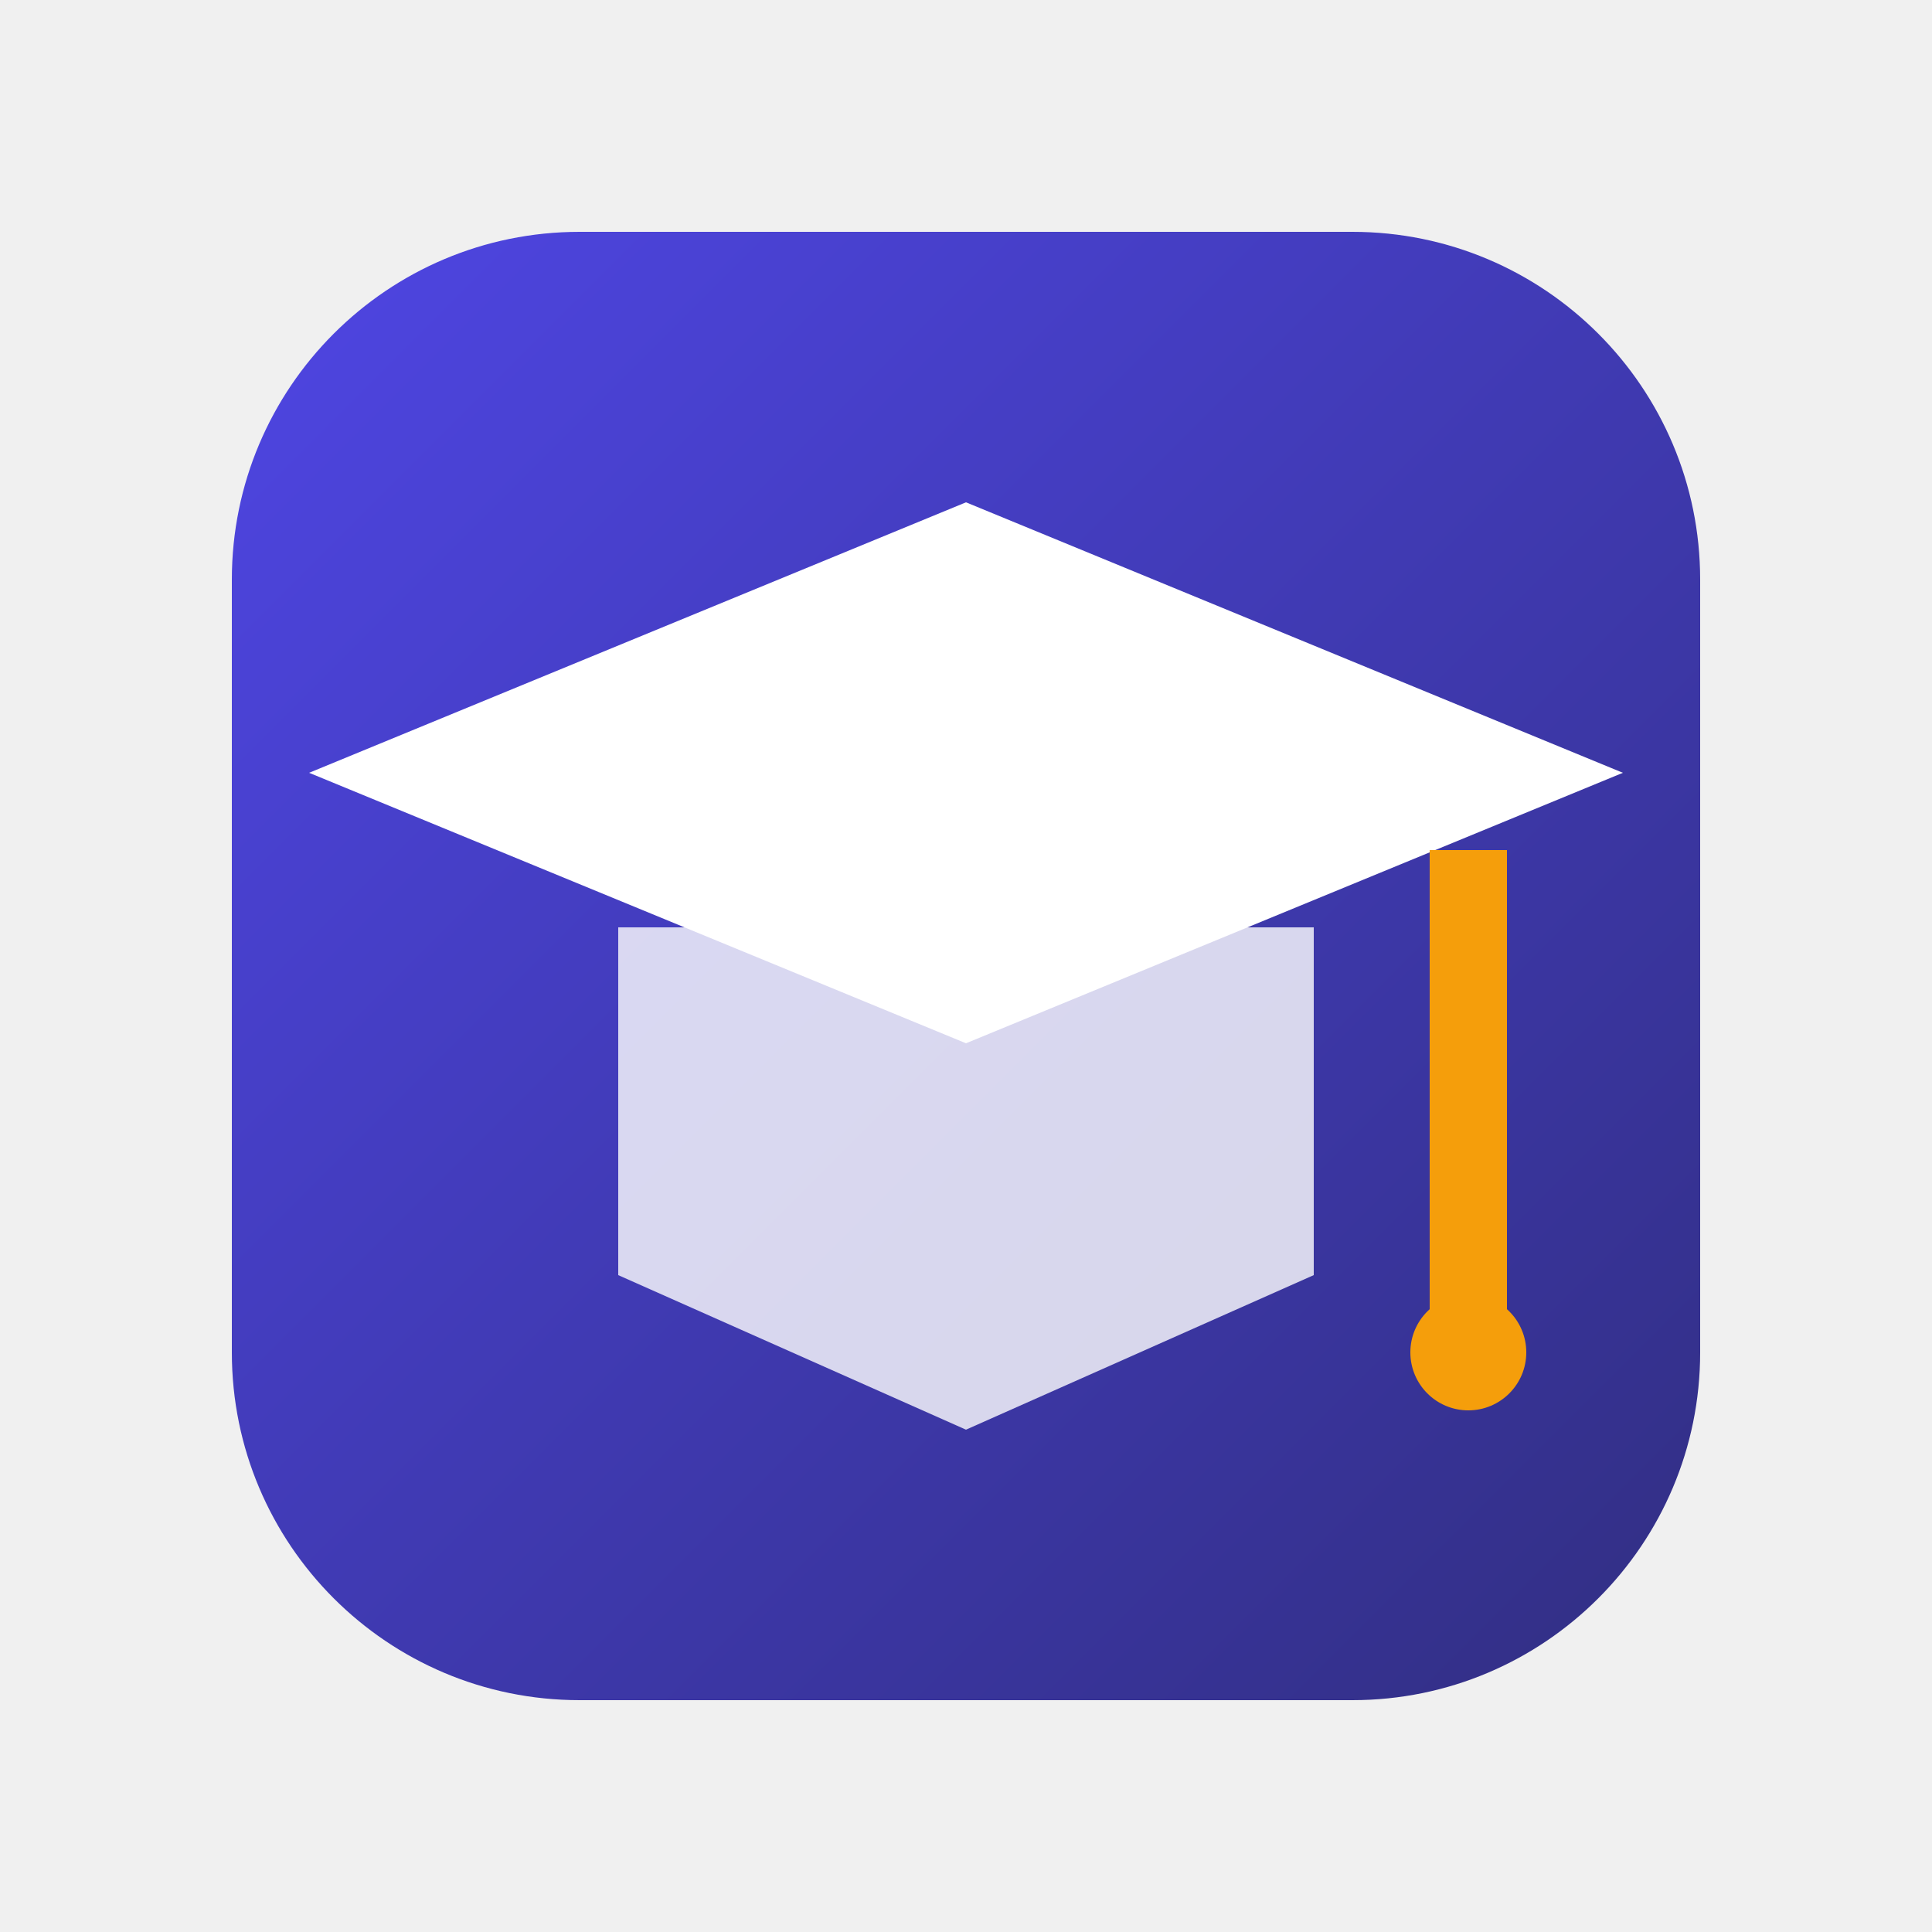
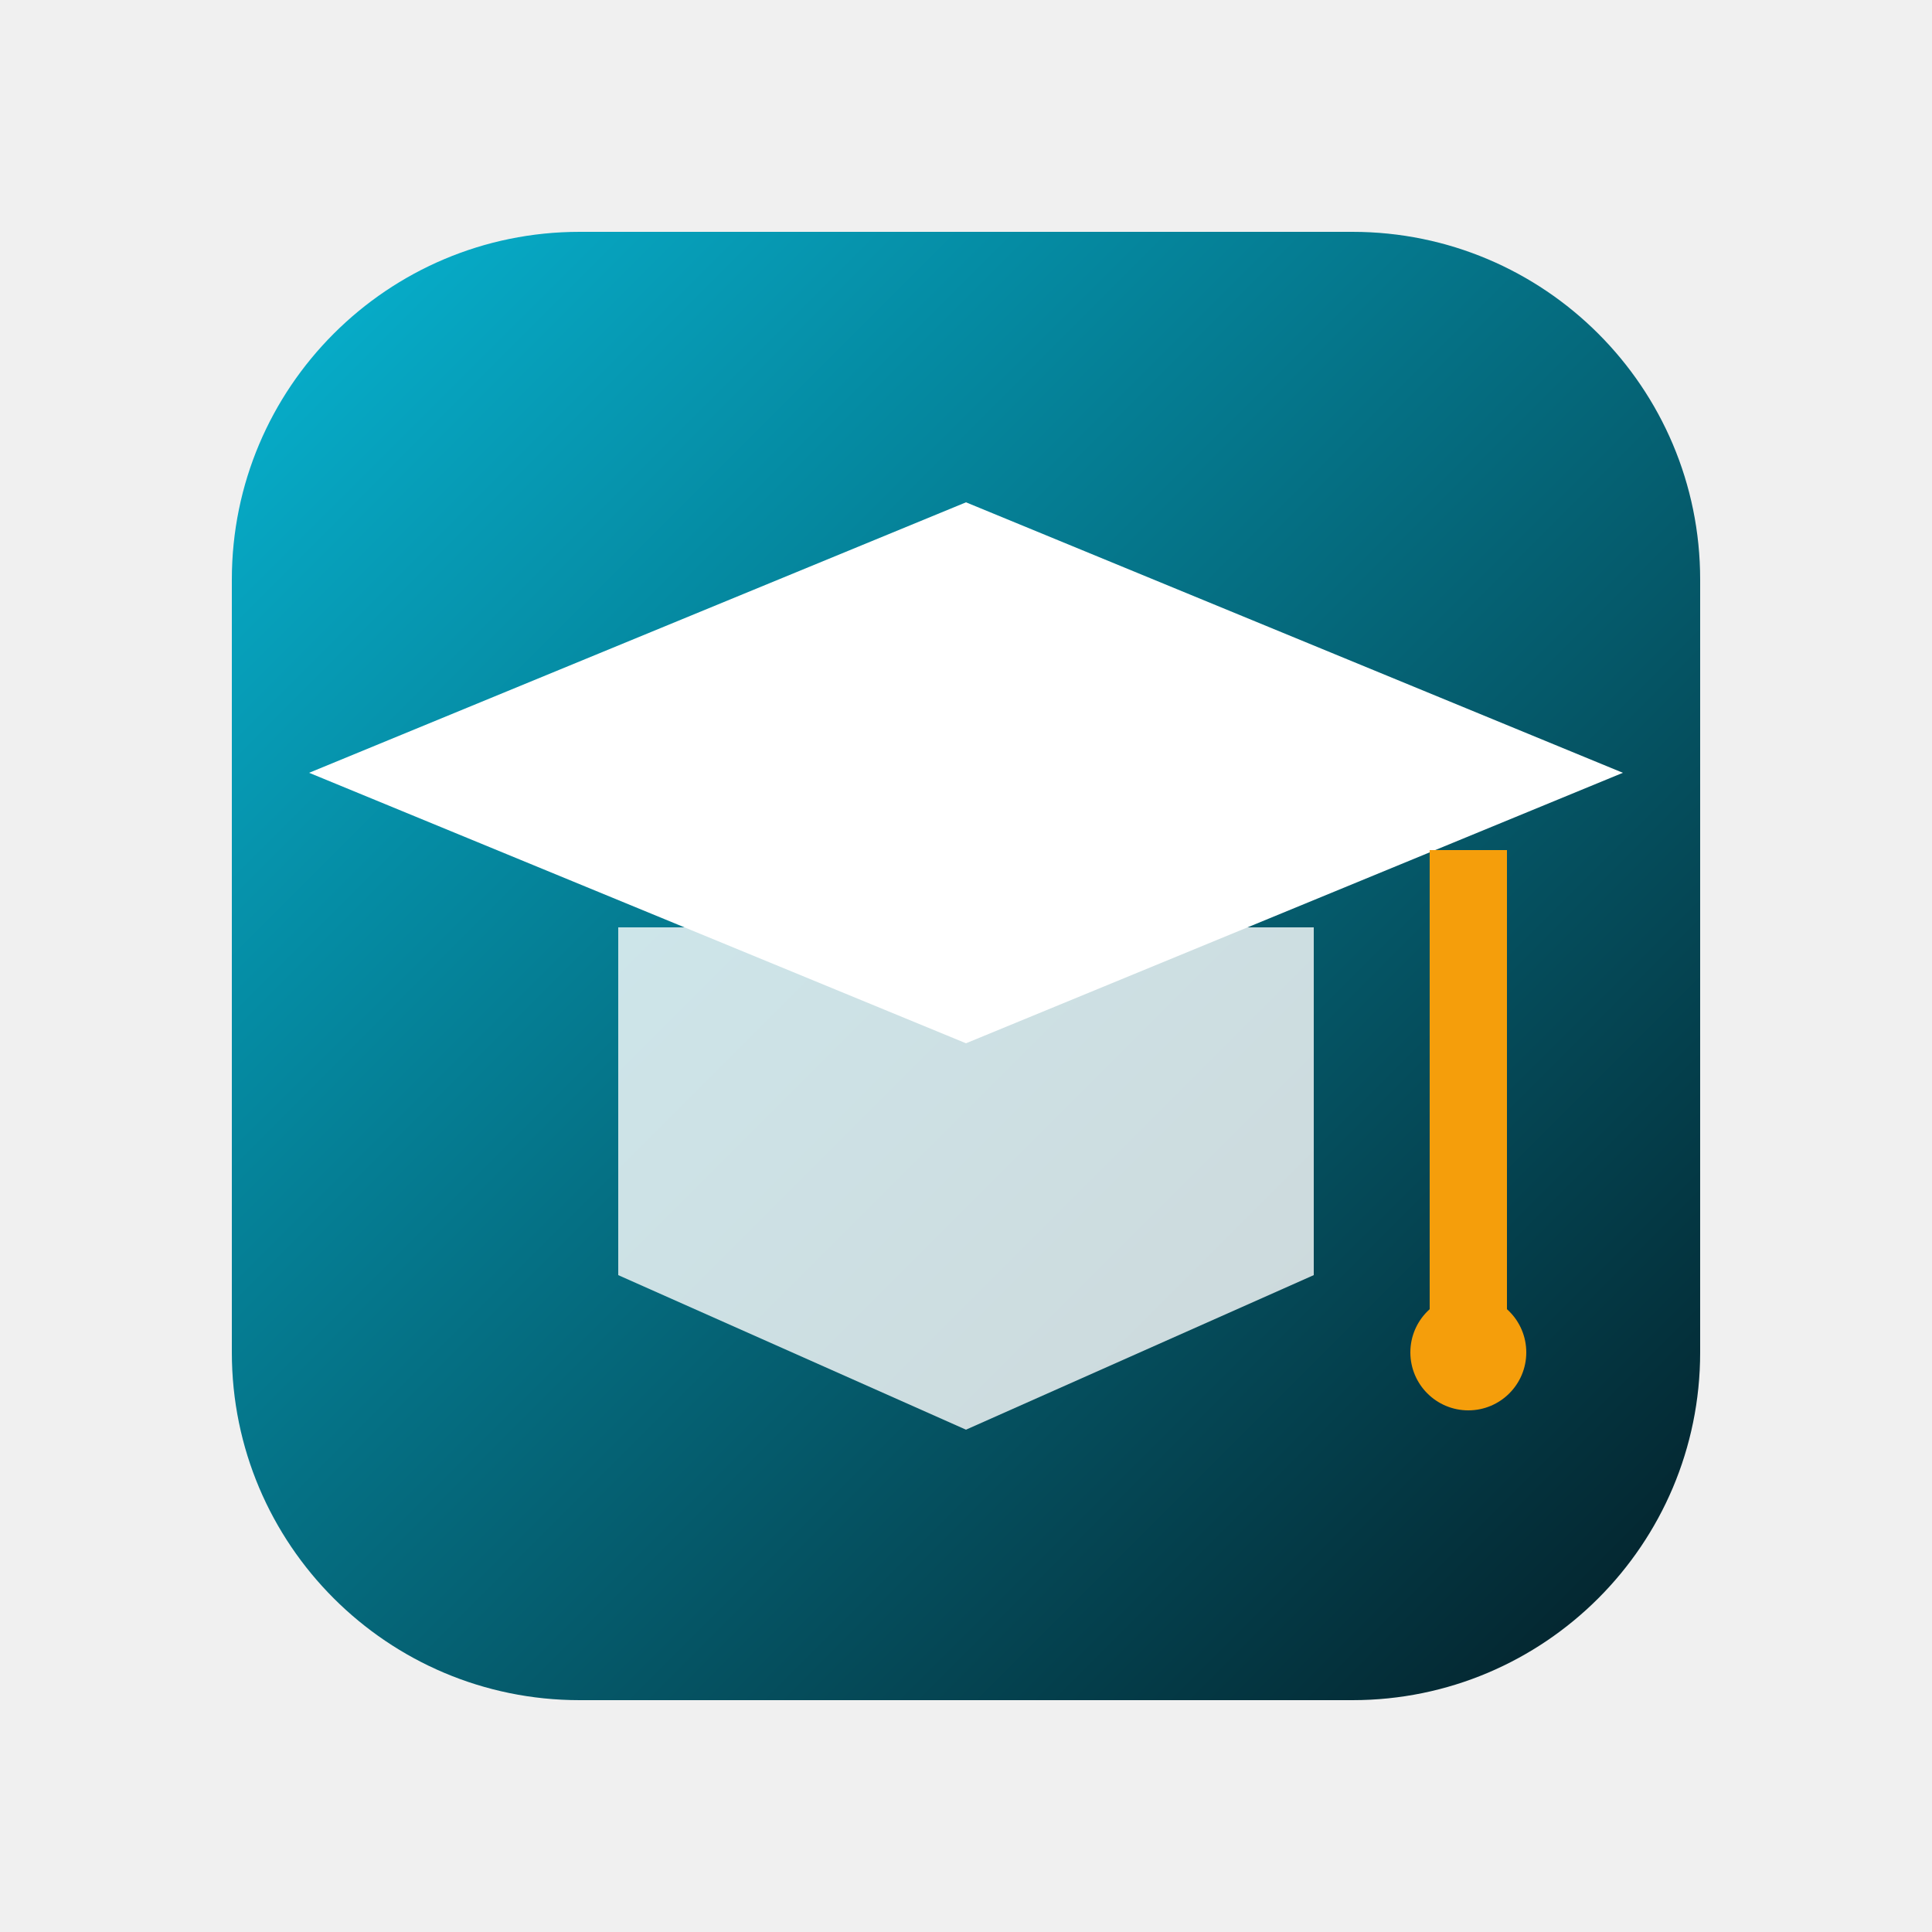
<svg xmlns="http://www.w3.org/2000/svg" viewBox="0 0 100 100" width="100%" height="100%">
  <defs>
    <linearGradient id="ieltsGrad" x1="0%" y1="0%" x2="100%" y2="100%">
-       <stop offset="0%" stop-color="#4f46e5" />
-       <stop offset="100%" stop-color="#312e81" />
+       <stop offset="0%" stop-color="#06b6d4" />
+       <stop offset="100%" stop-color="#041c24" />
    </linearGradient>
  </defs>
  <rect x="12" y="12" width="76" height="76" rx="18" fill="url(#ieltsGrad)" />
  <polygon points="50,26 84,40 50,54 16,40" fill="#ffffff" />
  <polygon points="32,48 32,66 50,74 68,66 68,48" fill="#ffffff" opacity="0.8" />
  <line x1="76" y1="44" x2="76" y2="68" stroke="#f59e0b" stroke-width="4" />
  <circle cx="76" cy="70" r="3" fill="#f59e0b" />
</svg>
